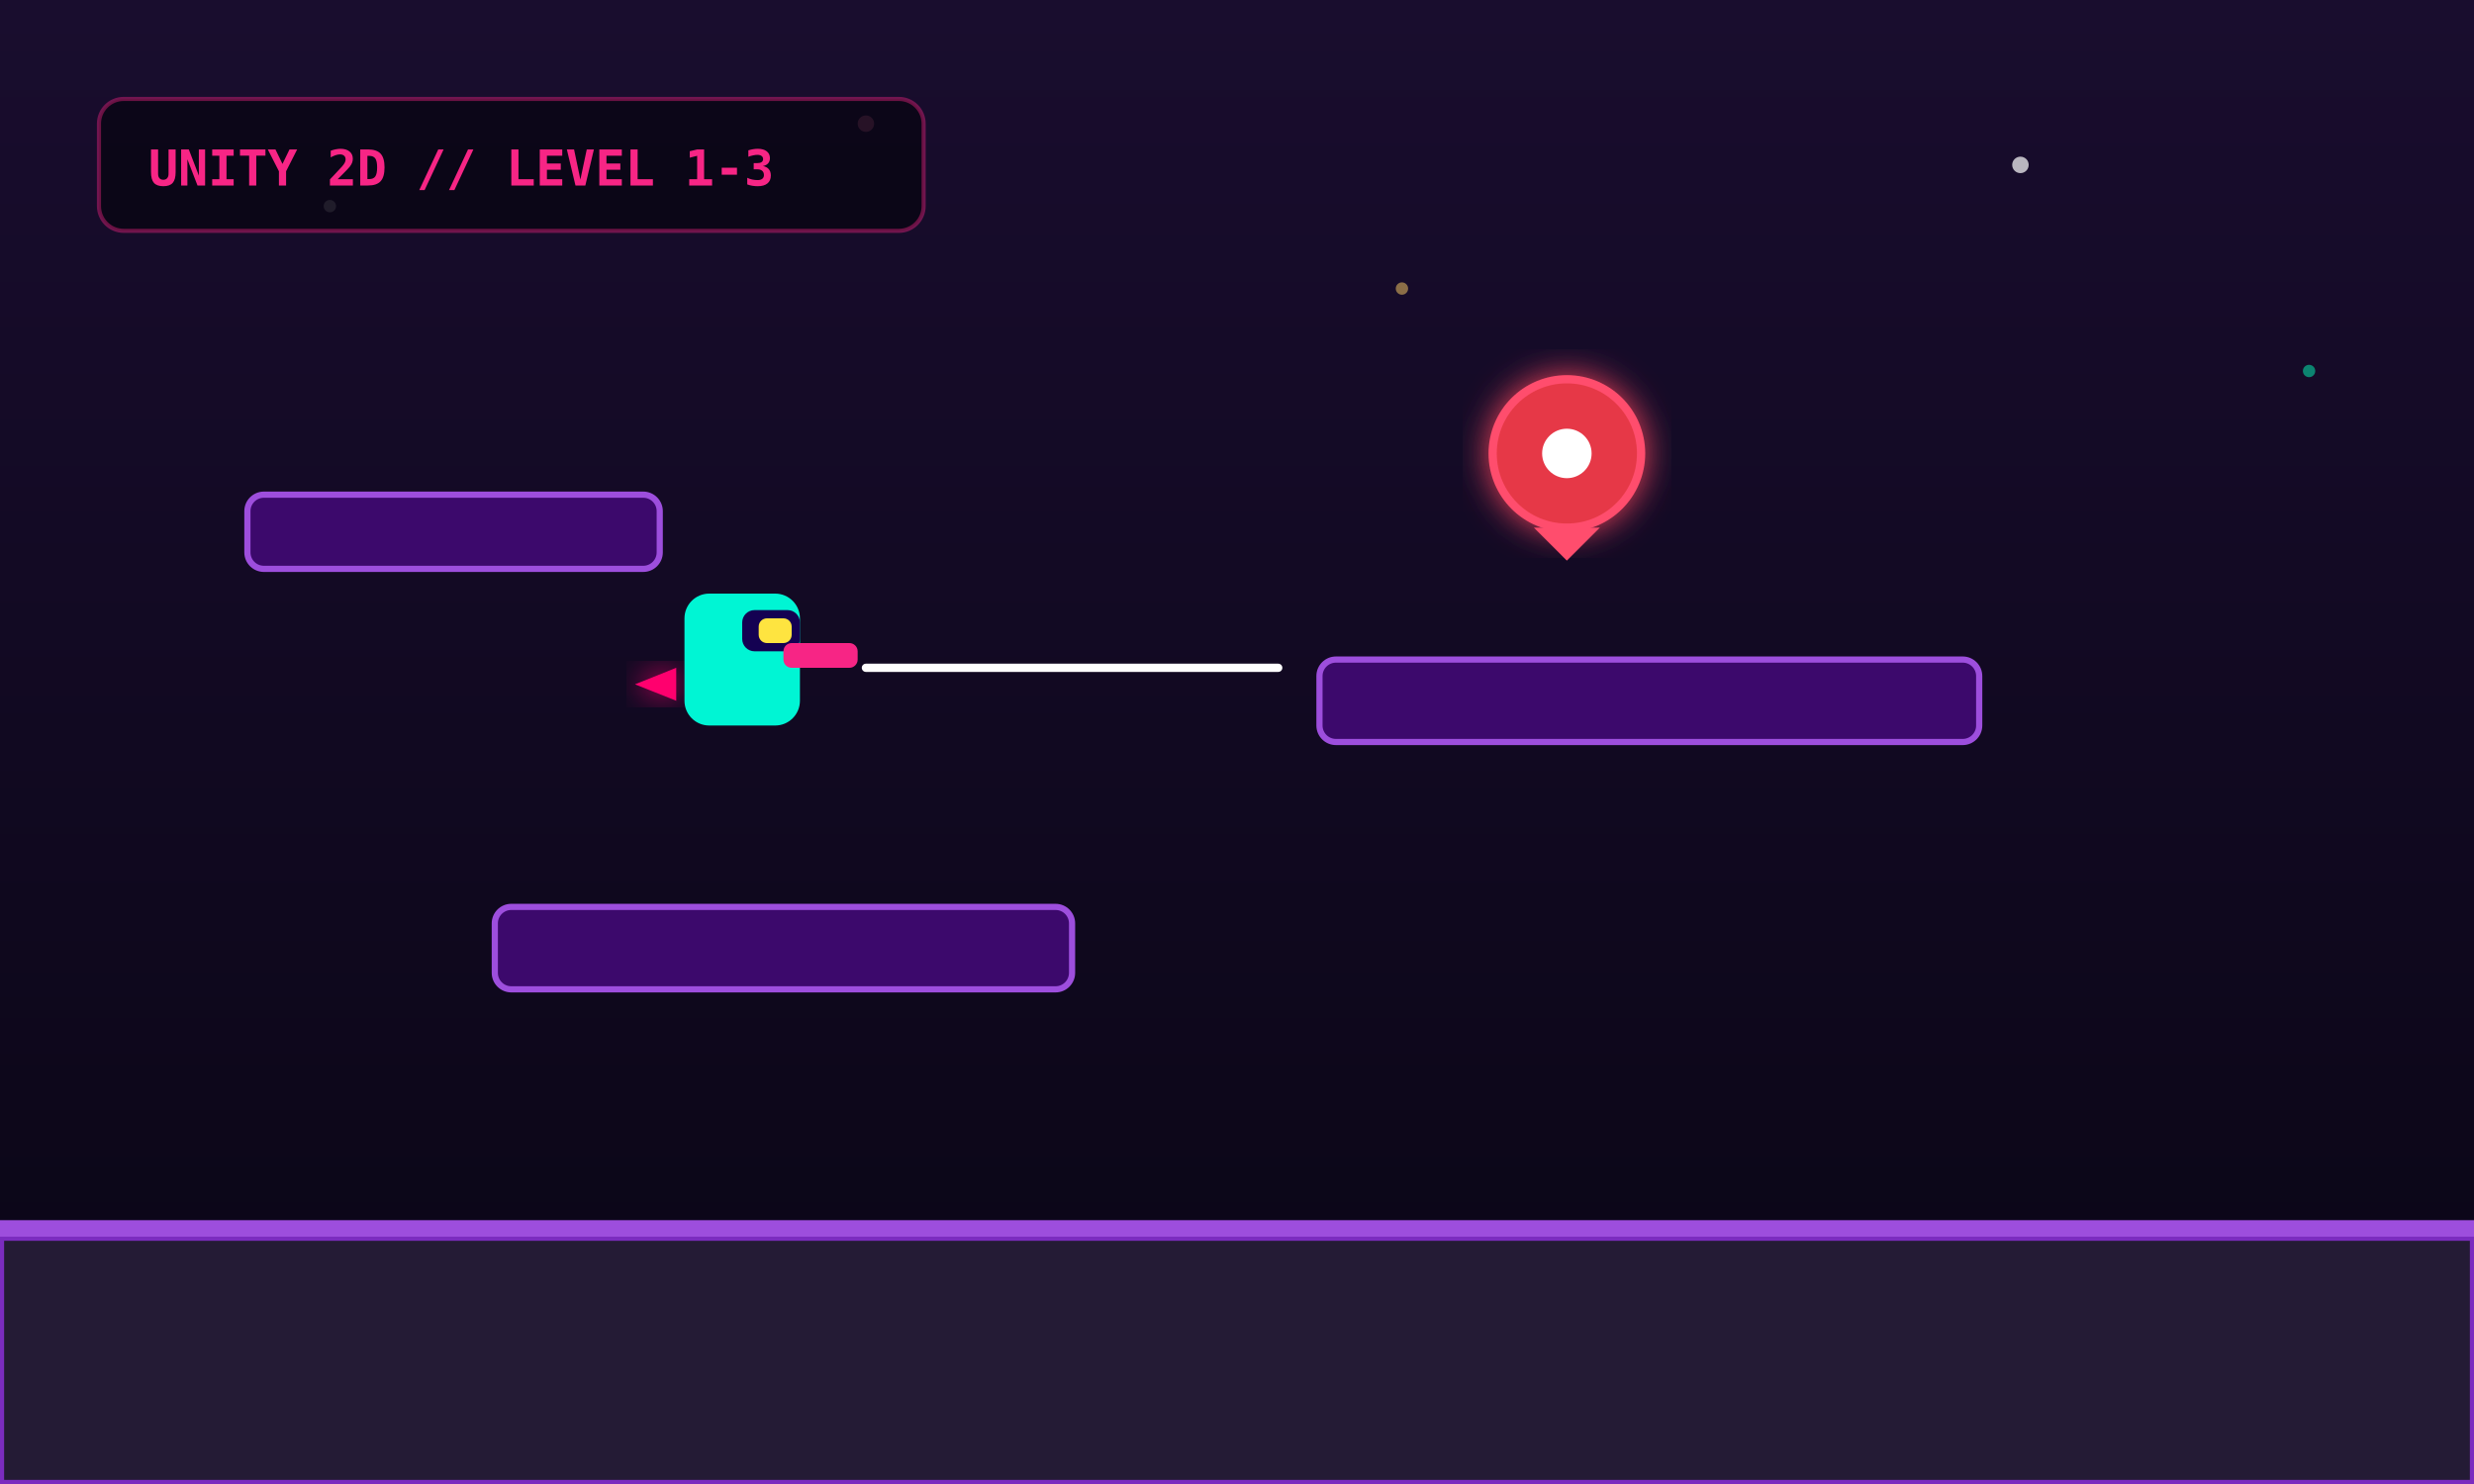
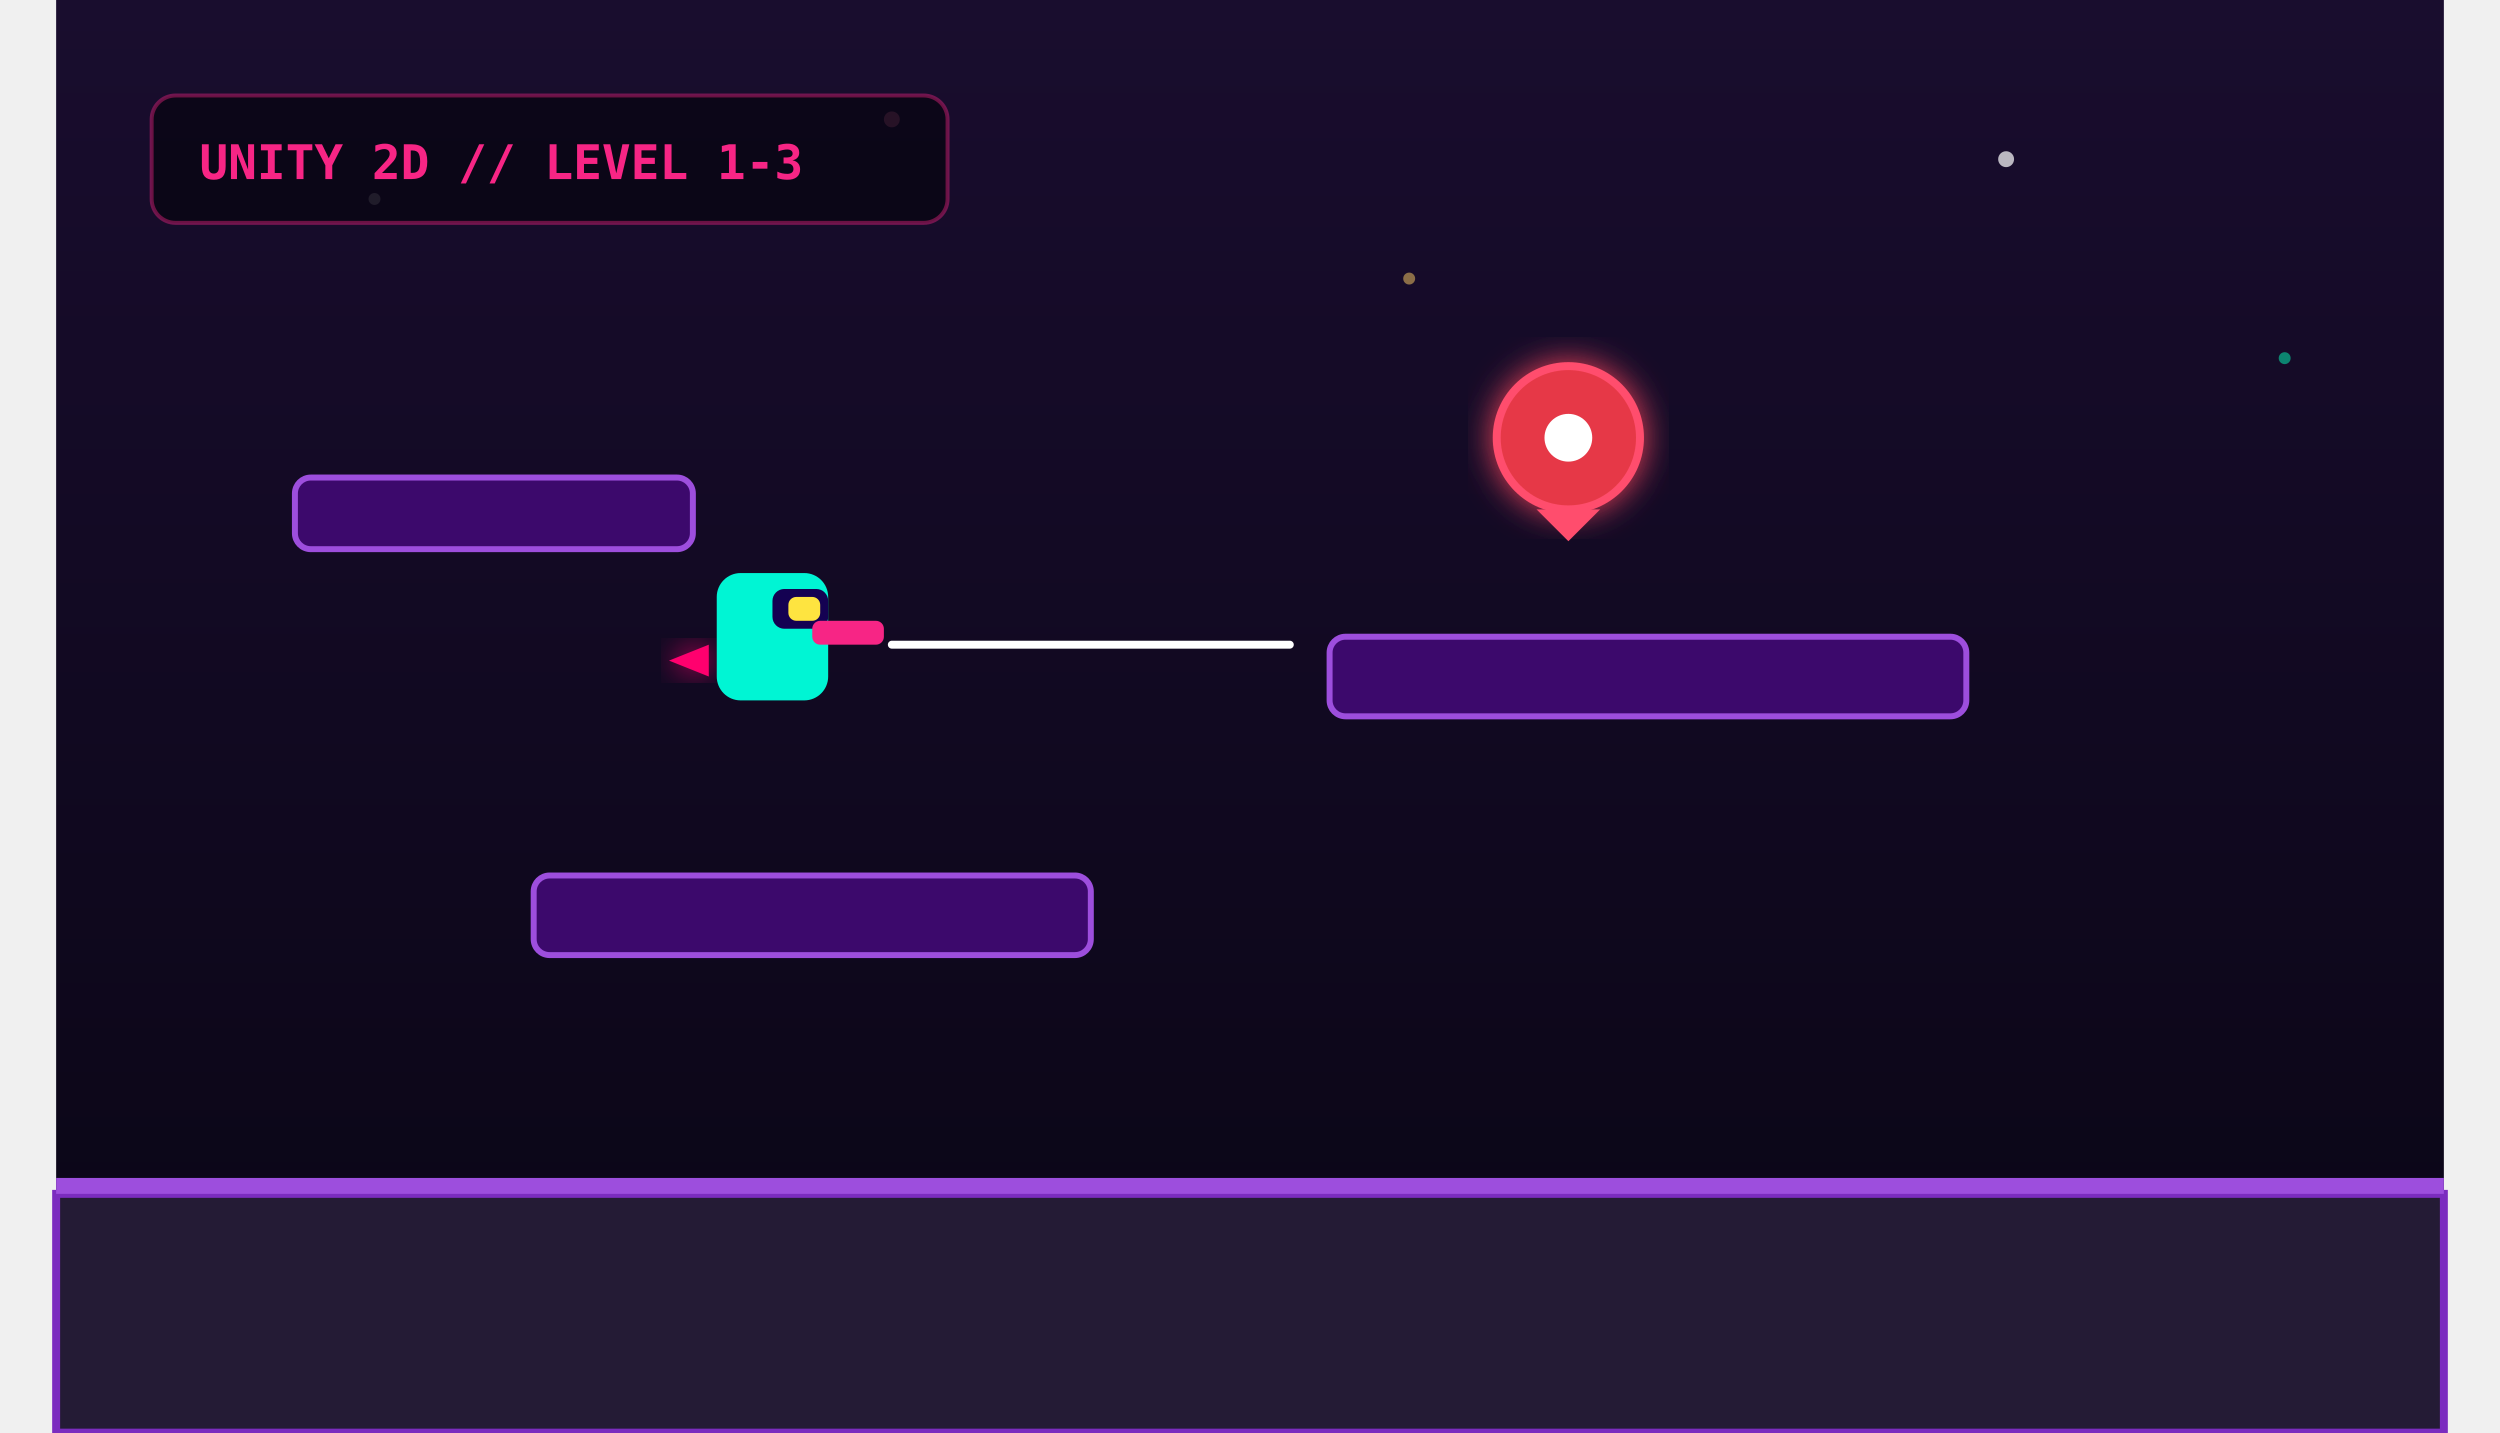
- <svg xmlns="http://www.w3.org/2000/svg" viewBox="0 0 600 360" width="100%" height="100%">
+ <svg xmlns="http://www.w3.org/2000/svg" viewBox="0 0 600 360" width="616" height="353">
  <defs>
    <linearGradient id="alienSky" x1="0%" y1="0%" x2="0%" y2="100%">
      <stop offset="0%" stop-color="#190d2e" />
      <stop offset="100%" stop-color="#090514" />
    </linearGradient>
    <filter id="laserGlow" x="-20%" y="-20%" width="140%" height="140%">
      <feGaussianBlur stdDeviation="4" result="blur" />
      <feComposite in="SourceGraphic" in2="blur" operator="over" />
    </filter>
  </defs>
  <rect width="600" height="360" fill="url(#alienSky)" />
  <circle cx="80" cy="50" r="1.5" fill="#fff" opacity="0.6" />
  <circle cx="210" cy="30" r="2" fill="#ff70a6" opacity="0.8" />
  <circle cx="340" cy="70" r="1.5" fill="#ffd166" opacity="0.5" />
  <circle cx="490" cy="40" r="2" fill="#fff" opacity="0.7" />
  <circle cx="560" cy="90" r="1.5" fill="#06d6a0" opacity="0.6" />
  <rect x="0" y="300" width="600" height="60" fill="#241b35" stroke="#7b2cbf" stroke-width="2" />
  <rect x="0" y="296" width="600" height="4" fill="#9d4edd" />
  <rect x="120" y="220" width="140" height="20" rx="4" fill="#3c096c" stroke="#9d4edd" stroke-width="1.5" />
  <rect x="320" y="160" width="160" height="20" rx="4" fill="#3c096c" stroke="#9d4edd" stroke-width="1.5" />
  <rect x="60" y="120" width="100" height="18" rx="4" fill="#3c096c" stroke="#9d4edd" stroke-width="1.5" />
  <g transform="translate(180, 168)">
    <rect x="-14" y="-24" width="28" height="32" rx="6" fill="#00f5d4" />
    <rect x="0" y="-20" width="14" height="10" rx="3" fill="#140152" />
    <rect x="4" y="-18" width="8" height="6" rx="2" fill="#fee440" />
    <rect x="10" y="-12" width="18" height="6" rx="2" fill="#f72585" />
    <polygon points="-16,-6 -26,-2 -16,2" fill="#ff006e" filter="url(#laserGlow)" />
  </g>
  <line x1="210" y1="162" x2="310" y2="162" stroke="#f72585" stroke-width="5" stroke-linecap="round" filter="url(#laserGlow)" />
  <line x1="210" y1="162" x2="310" y2="162" stroke="#ffffff" stroke-width="2" stroke-linecap="round" />
  <g transform="translate(380, 110)">
    <circle cx="0" cy="0" r="18" fill="#e63946" stroke="#ff4d6d" stroke-width="2" filter="url(#laserGlow)" />
    <circle cx="0" cy="0" r="6" fill="#fff" />
    <polygon points="-8,18 0,26 8,18" fill="#ff4d6d" />
  </g>
  <rect x="24" y="24" width="200" height="32" rx="6" fill="rgba(10, 5, 20, 0.85)" stroke="rgba(247, 37, 133, 0.4)" />
  <text x="36" y="45" font-family="monospace" font-size="12" fill="#f72585" font-weight="700">UNITY 2D // LEVEL 1-3</text>
</svg>
